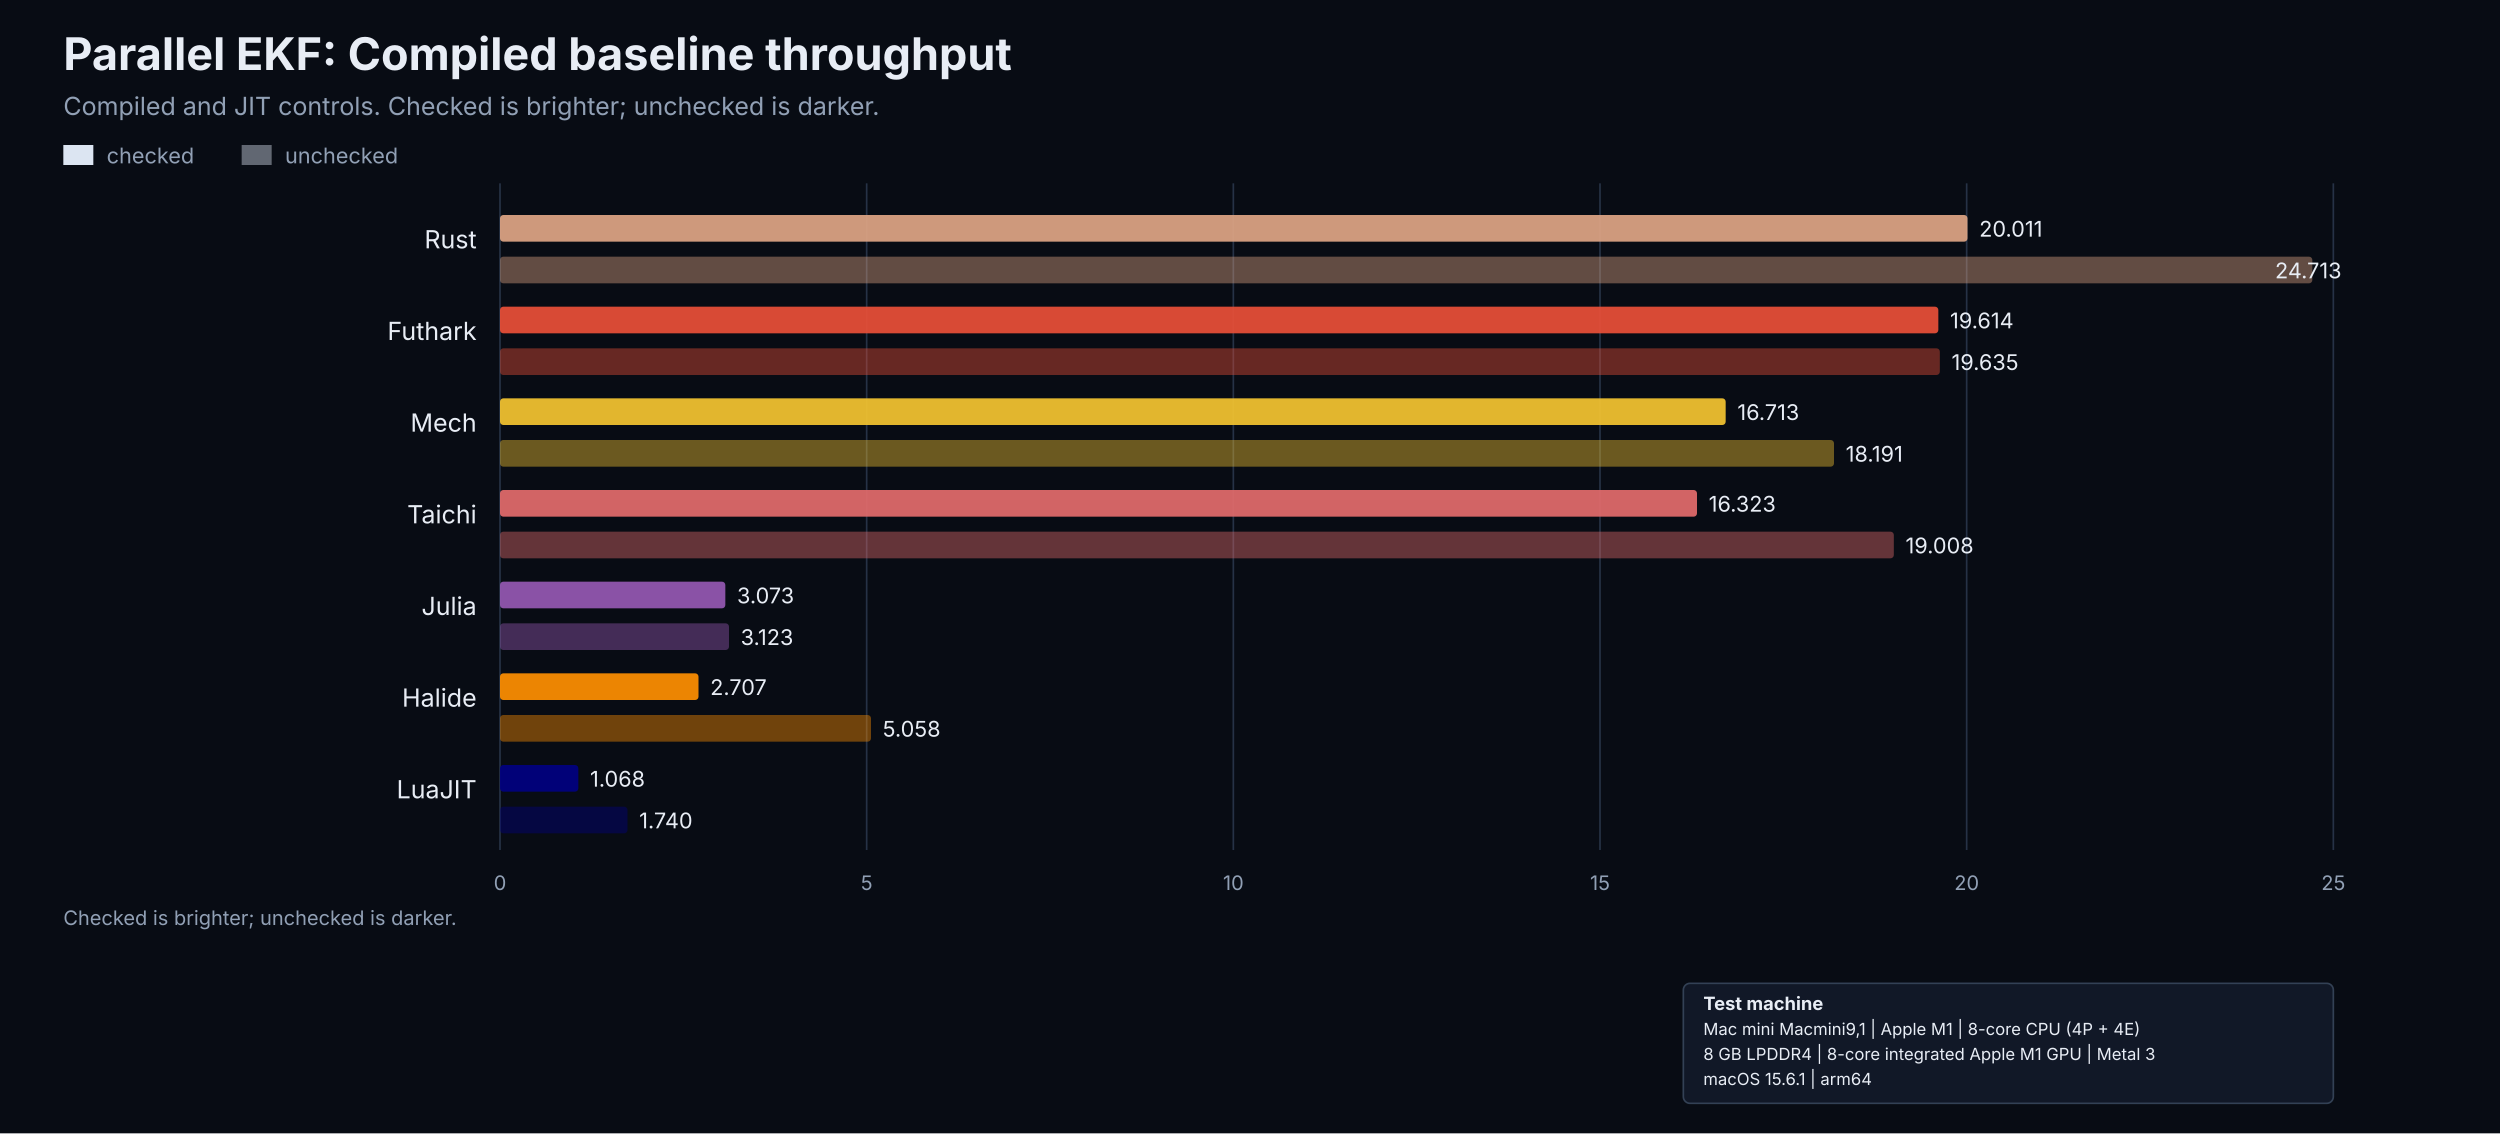
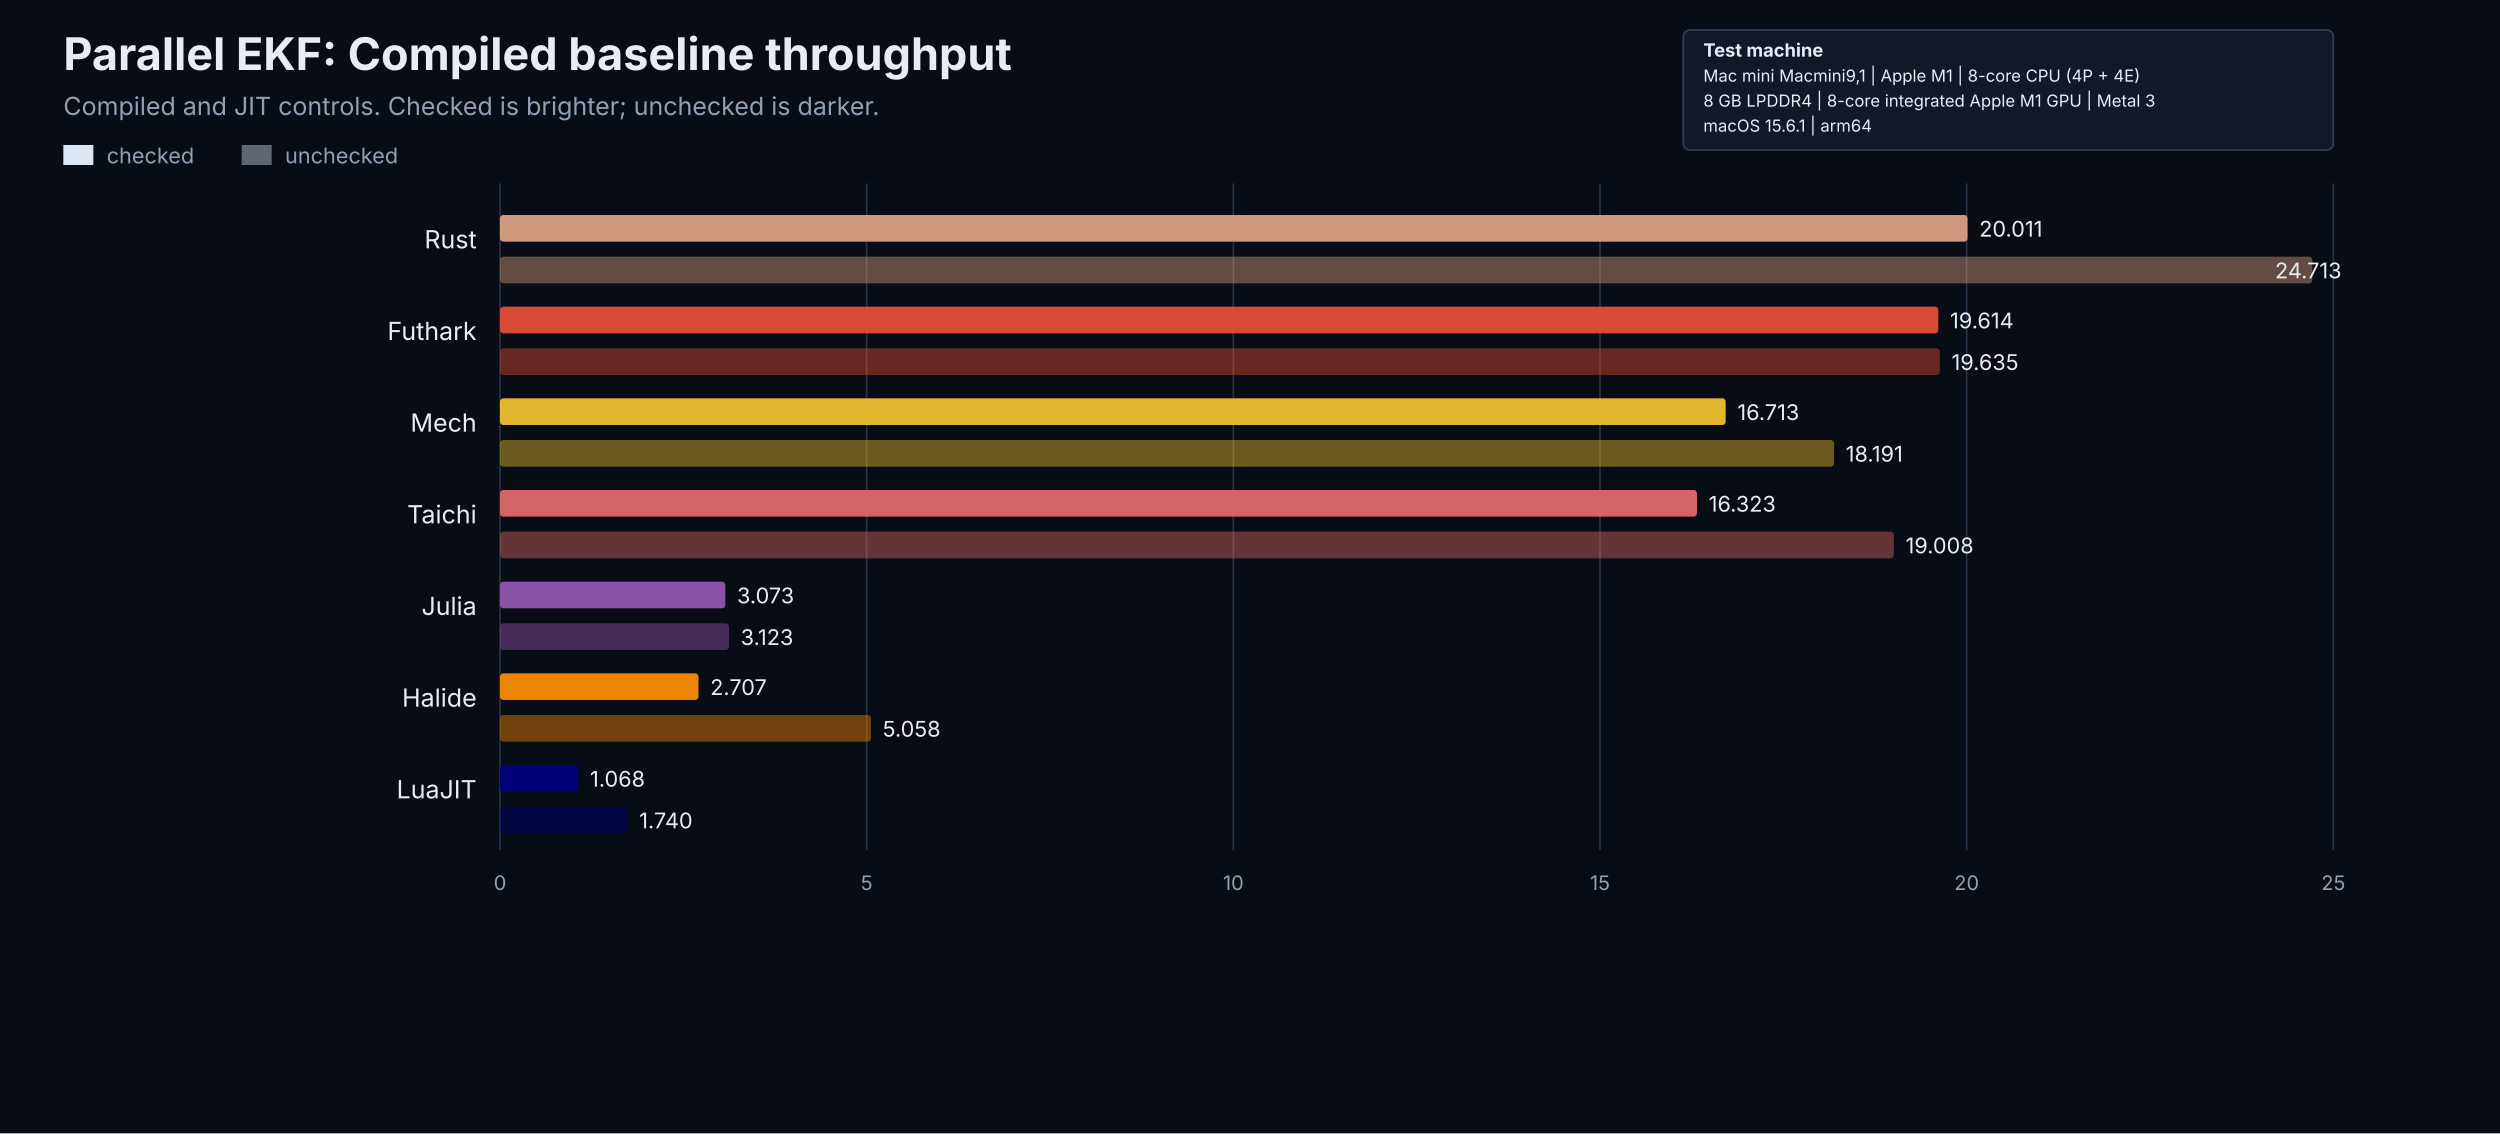
<svg xmlns="http://www.w3.org/2000/svg" width="1500" height="680" viewBox="0 0 1500 680">
  <rect width="100%" height="100%" fill="#080c14" />
  <style>text{font-family:-apple-system,BlinkMacSystemFont,"Segoe UI",sans-serif;fill:#e8edf5}.muted{fill:#91a0b5}.grid{stroke:#263246;stroke-width:1}.label{font-size:15px}.value{font-size:13px;font-variant-numeric:tabular-nums}</style>
  <text x="38" y="42" font-size="27" font-weight="700">Parallel EKF: Compiled baseline throughput</text>
  <text x="38" y="69" class="muted" font-size="15">Compiled and JIT controls. Checked is brighter; unchecked is darker.</text>
  <rect x="38" y="87" width="18" height="12" fill="#dce5f2" />
  <text x="64" y="98" class="muted" font-size="13">checked</text>
  <rect x="145" y="87" width="18" height="12" fill="#dce5f2" opacity="0.42" />
  <text x="171" y="98" class="muted" font-size="13">unchecked</text>
  <line x1="300.0" y1="110" x2="300.0" y2="510" class="grid" />
  <text x="300.0" y="534" text-anchor="middle" class="muted" font-size="12">0</text>
  <line x1="520.0" y1="110" x2="520.0" y2="510" class="grid" />
  <text x="520.0" y="534" text-anchor="middle" class="muted" font-size="12">5</text>
  <line x1="740.0" y1="110" x2="740.0" y2="510" class="grid" />
  <text x="740.0" y="534" text-anchor="middle" class="muted" font-size="12">10</text>
  <line x1="960.0" y1="110" x2="960.0" y2="510" class="grid" />
  <text x="960.0" y="534" text-anchor="middle" class="muted" font-size="12">15</text>
  <line x1="1180.0" y1="110" x2="1180.0" y2="510" class="grid" />
  <text x="1180.0" y="534" text-anchor="middle" class="muted" font-size="12">20</text>
  <line x1="1400.0" y1="110" x2="1400.0" y2="510" class="grid" />
  <text x="1400.0" y="534" text-anchor="middle" class="muted" font-size="12">25</text>
  <text x="286" y="149" text-anchor="end" class="label">Rust</text>
  <rect x="300" y="129" width="880.5" height="16" rx="2" fill="#dea584" opacity="0.92" />
  <text x="1187.5" y="142" class="value">20.011</text>
  <rect x="300" y="154" width="1087.4" height="16" rx="2" fill="#dea584" opacity="0.42" />
  <text x="1365.0" y="167" class="value">24.713</text>
  <text x="286" y="204" text-anchor="end" class="label">Futhark</text>
  <rect x="300" y="184" width="863.0" height="16" rx="2" fill="#e94f37" opacity="0.92" />
  <text x="1170.0" y="197" class="value">19.614</text>
  <rect x="300" y="209" width="863.9" height="16" rx="2" fill="#e94f37" opacity="0.42" />
  <text x="1170.9" y="222" class="value">19.635</text>
  <text x="286" y="259" text-anchor="end" class="label">Mech</text>
  <rect x="300" y="239" width="735.4" height="16" rx="2" fill="#f4c430" opacity="0.92" />
  <text x="1042.4" y="252" class="value">16.713</text>
  <rect x="300" y="264" width="800.4" height="16" rx="2" fill="#f4c430" opacity="0.42" />
  <text x="1107.4" y="277" class="value">18.191</text>
  <text x="286" y="314" text-anchor="end" class="label">Taichi</text>
  <rect x="300" y="294" width="718.2" height="16" rx="2" fill="#e36b6b" opacity="0.92" />
  <text x="1025.2" y="307" class="value">16.323</text>
  <rect x="300" y="319" width="836.3" height="16" rx="2" fill="#e36b6b" opacity="0.42" />
  <text x="1143.3" y="332" class="value">19.008</text>
  <text x="286" y="369" text-anchor="end" class="label">Julia</text>
  <rect x="300" y="349" width="135.2" height="16" rx="2" fill="#9558b2" opacity="0.92" />
  <text x="442.2" y="362" class="value">3.073</text>
  <rect x="300" y="374" width="137.4" height="16" rx="2" fill="#9558b2" opacity="0.42" />
  <text x="444.4" y="387" class="value">3.123</text>
  <text x="286" y="424" text-anchor="end" class="label">Halide</text>
  <rect x="300" y="404" width="119.1" height="16" rx="2" fill="#ff8f00" opacity="0.92" />
  <text x="426.1" y="417" class="value">2.707</text>
  <rect x="300" y="429" width="222.6" height="16" rx="2" fill="#ff8f00" opacity="0.42" />
  <text x="529.6" y="442" class="value">5.058</text>
  <text x="286" y="479" text-anchor="end" class="label">LuaJIT</text>
  <rect x="300" y="459" width="47.0" height="16" rx="2" fill="#000080" opacity="0.92" />
  <text x="354.0" y="472" class="value">1.068</text>
  <rect x="300" y="484" width="76.5" height="16" rx="2" fill="#000080" opacity="0.42" />
  <text x="383.5" y="497" class="value">1.740</text>
-   <text x="38" y="555" class="muted" font-size="12">Checked is brighter; unchecked is darker.</text>
  <g aria-label="Test machine">
-     <rect x="1010" y="590" width="390" height="72" rx="4" fill="#111827" stroke="#334155" />
-     <text x="1022" y="606" fill="#e8edf5" font-size="11" font-weight="700">Test machine</text>
-     <text x="1022" y="621" fill="#91a0b5" font-size="10">Mac mini Macmini9,1 | Apple M1 | 8-core CPU (4P + 4E)</text>
-     <text x="1022" y="636" fill="#91a0b5" font-size="10">8 GB LPDDR4 | 8-core integrated Apple M1 GPU | Metal 3</text>
-     <text x="1022" y="651" fill="#91a0b5" font-size="10">macOS 15.6.1 | arm64</text>
+     <rect x="1010" y="18" width="390" height="72" rx="4" fill="#111827" stroke="#334155" />
+     <text x="1022" y="34" fill="#e8edf5" font-size="11" font-weight="700">Test machine</text>
+     <text x="1022" y="49" fill="#91a0b5" font-size="10">Mac mini Macmini9,1 | Apple M1 | 8-core CPU (4P + 4E)</text>
+     <text x="1022" y="64" fill="#91a0b5" font-size="10">8 GB LPDDR4 | 8-core integrated Apple M1 GPU | Metal 3</text>
+     <text x="1022" y="79" fill="#91a0b5" font-size="10">macOS 15.6.1 | arm64</text>
  </g>
</svg>
